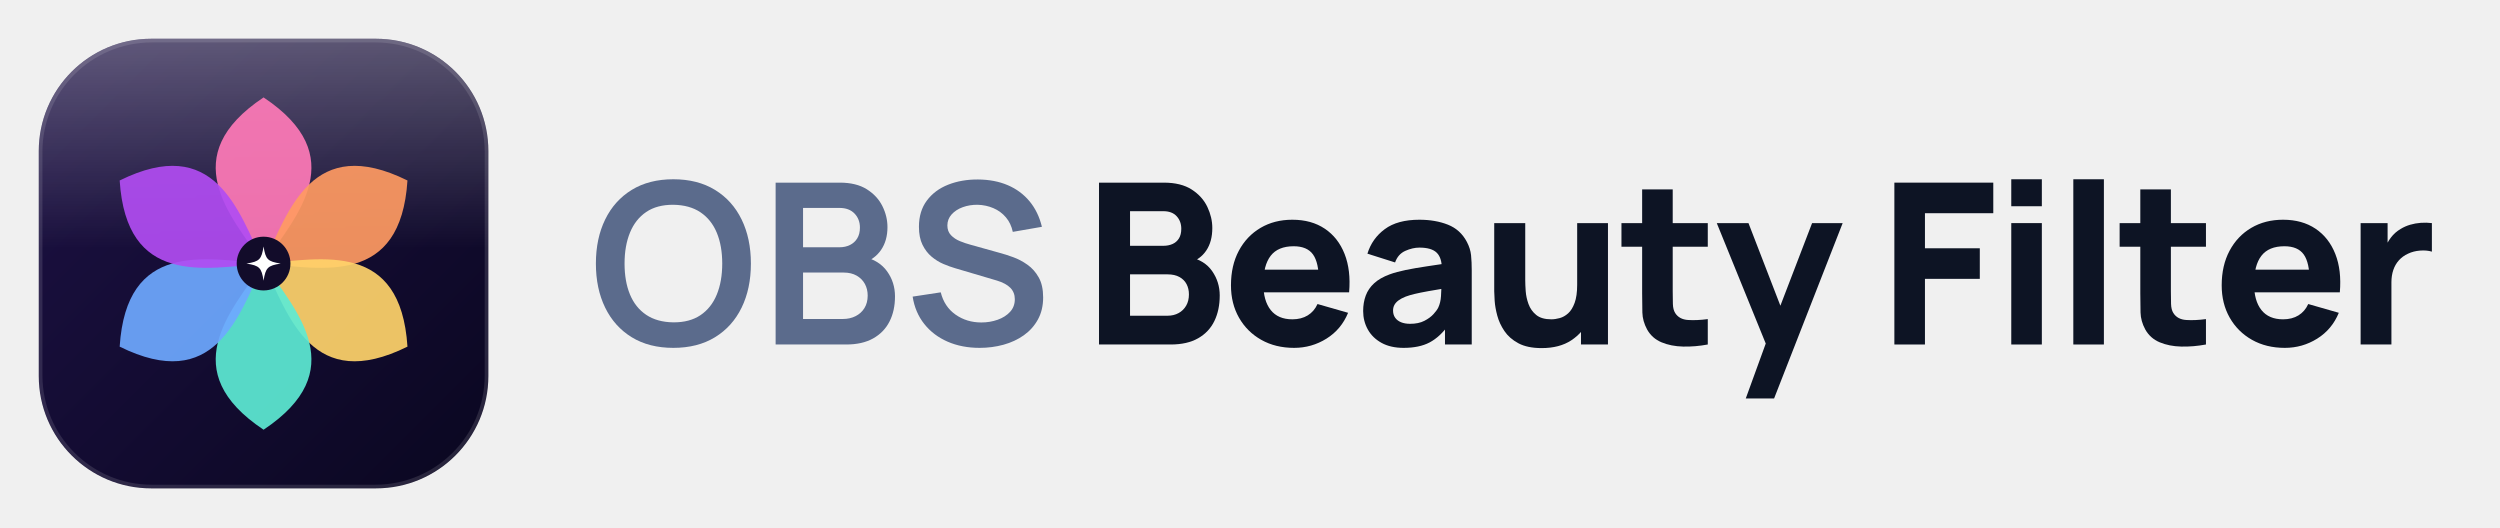
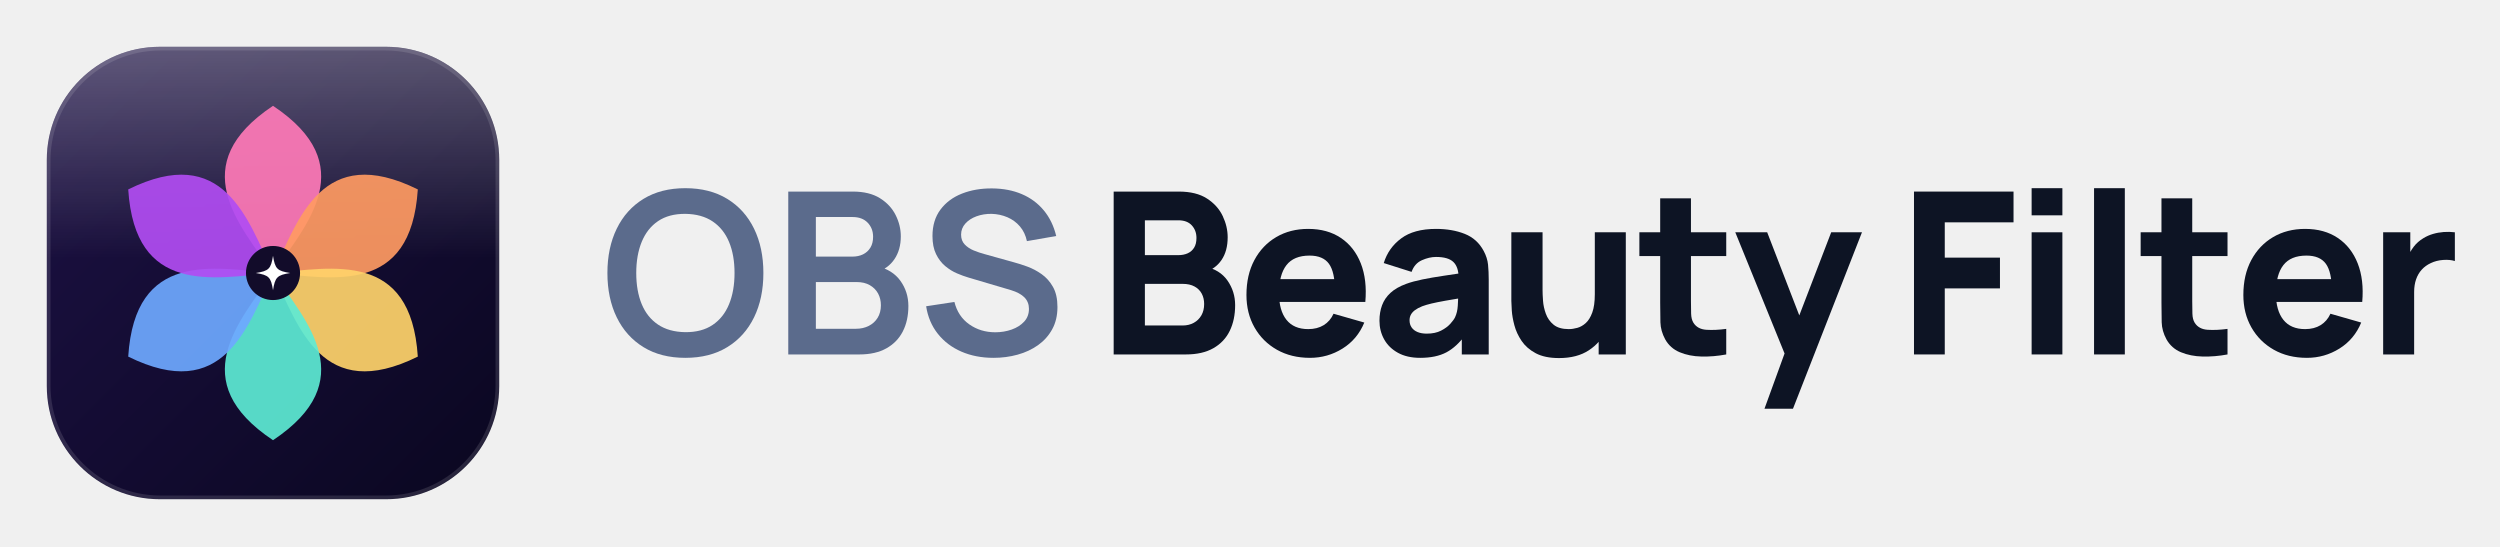
- <svg xmlns="http://www.w3.org/2000/svg" width="645" height="136" viewBox="0 0 645 136" role="img" aria-label="OBS Beauty Filter">
+ <svg xmlns="http://www.w3.org/2000/svg" width="641" height="140" viewBox="0 0 641 140" role="img" aria-label="OBS Beauty Filter">
  <defs>
    <linearGradient id="tile" x1="0" y1="0" x2="1" y2="1">
      <stop offset="0" stop-color="#1D1145" />
      <stop offset="1" stop-color="#0A0720" />
    </linearGradient>
    <linearGradient id="gloss" x1="0" y1="0" x2="0" y2="1">
      <stop offset="0" stop-color="#FFFFFF" stop-opacity="0.30" />
      <stop offset="1" stop-color="#FFFFFF" stop-opacity="0" />
    </linearGradient>
    <clipPath id="tileClip">
      <rect x="8" y="8" width="184" height="184" rx="46" />
    </clipPath>
  </defs>
-   <g transform="translate(10 10) scale(0.630435) translate(-8.0 -8.0)">
+   <g transform="translate(12 12) scale(0.630435) translate(-8.0 -8.0)">
    <rect x="8" y="8" width="184" height="184" rx="46" fill="url(#tile)" />
    <g clip-path="url(#tileClip)">
      <rect x="8" y="8" width="184" height="86" fill="url(#gloss)" />
    </g>
    <rect x="8.75" y="8.75" width="182.5" height="182.5" rx="45.5" fill="none" stroke="#FFFFFF" stroke-opacity="0.12" stroke-width="1.5" />
    <path d="M100 100 C114 80 136 56 100 32 C64 56 86 80 100 100 Z" fill="#FF7AB8" fill-opacity="0.92" transform="rotate(0 100 100)" />
    <path d="M100 100 C114 80 136 56 100 32 C64 56 86 80 100 100 Z" fill="#FF9A62" fill-opacity="0.92" transform="rotate(60 100 100)" />
    <path d="M100 100 C114 80 136 56 100 32 C64 56 86 80 100 100 Z" fill="#FFD36B" fill-opacity="0.92" transform="rotate(120 100 100)" />
    <path d="M100 100 C114 80 136 56 100 32 C64 56 86 80 100 100 Z" fill="#5EEAD4" fill-opacity="0.92" transform="rotate(180 100 100)" />
    <path d="M100 100 C114 80 136 56 100 32 C64 56 86 80 100 100 Z" fill="#6EA8FF" fill-opacity="0.92" transform="rotate(240 100 100)" />
    <path d="M100 100 C114 80 136 56 100 32 C64 56 86 80 100 100 Z" fill="#B14CF2" fill-opacity="0.92" transform="rotate(300 100 100)" />
    <circle cx="100" cy="100" r="11" fill="#120C2A" />
    <path d="M100 93 C100.84 98.32 101.68 99.16 107 100 C101.68 100.84 100.84 101.68 100 107 C99.16 101.68 98.32 100.84 93 100 C98.32 99.16 99.16 98.32 100 93 Z" fill="#FFFFFF" />
  </g>
-   <g transform="translate(152.000 88.880) scale(0.029 -0.029)" fill="#5B6B8C">
+   <g transform="translate(154.000 90.880) scale(0.029 -0.029)" fill="#5B6B8C">
    <path transform="translate(0.00 0)" d="M749 -30Q533 -30 379.0 64.5Q225 159 142.5 328.0Q60 497 60 720Q60 943 142.5 1112.0Q225 1281 379.0 1375.5Q533 1470 749 1470Q965 1470 1119.5 1375.5Q1274 1281 1356.5 1112.0Q1439 943 1439 720Q1439 497 1356.5 328.0Q1274 159 1119.5 64.5Q965 -30 749 -30ZM749 197Q894 196 990.5 261.0Q1087 326 1135.5 444.0Q1184 562 1184 720Q1184 878 1135.5 994.5Q1087 1111 990.5 1176.0Q894 1241 749 1243Q604 1244 508.0 1179.0Q412 1114 363.5 996.0Q315 878 315 720Q315 562 363.0 445.5Q411 329 507.5 264.0Q604 199 749 197Z" />
    <path transform="translate(1519.00 0)" d="M140 0V1440H711Q857 1440 950.5 1381.5Q1044 1323 1089.5 1232.0Q1135 1141 1135 1044Q1135 925 1078.5 842.0Q1022 759 925 730V780Q1061 749 1131.5 651.0Q1202 553 1202 428Q1202 300 1153.0 204.0Q1104 108 1007.5 54.0Q911 0 769 0ZM384 227H739Q802 227 852.0 252.5Q902 278 930.5 324.5Q959 371 959 435Q959 493 934.0 539.0Q909 585 861.0 612.5Q813 640 746 640H384ZM384 865H708Q760 865 801.0 885.0Q842 905 866.0 944.0Q890 983 890 1040Q890 1115 842.0 1165.0Q794 1215 708 1215H384Z" />
    <path transform="translate(2801.00 0)" d="M673 -30Q515 -30 388.5 25.0Q262 80 180.5 182.5Q99 285 77 426L327 464Q359 336 458.5 266.0Q558 196 688 196Q765 196 833.0 220.0Q901 244 943.5 290.0Q986 336 986 403Q986 433 976.0 458.5Q966 484 946.5 504.0Q927 524 896.5 540.5Q866 557 826 569L454 679Q406 693 350.5 716.5Q295 740 245.5 781.5Q196 823 164.5 887.5Q133 952 133 1047Q133 1186 203.5 1280.5Q274 1375 393.5 1422.0Q513 1469 659 1468Q807 1467 923.0 1417.5Q1039 1368 1117.0 1274.0Q1195 1180 1227 1047L968 1002Q952 1078 906.5 1131.5Q861 1185 795.5 1213.0Q730 1241 656 1243Q584 1244 522.5 1221.5Q461 1199 423.5 1157.0Q386 1115 386 1059Q386 1006 418.0 972.5Q450 939 497.5 919.5Q545 900 594 887L852 815Q905 801 971.0 777.0Q1037 753 1098.0 710.0Q1159 667 1198.5 597.0Q1238 527 1238 419Q1238 307 1191.5 222.5Q1145 138 1066.0 82.0Q987 26 885.5 -2.0Q784 -30 673 -30Z" />
  </g>
-   <g transform="translate(279.484 88.880) scale(0.029 -0.029)" fill="#0D1424">
+   <g transform="translate(281.484 90.880) scale(0.029 -0.029)" fill="#0D1424">
    <path transform="translate(0.00 0)" d="M140 0V1440H716Q870 1440 965.0 1378.5Q1060 1317 1104.0 1224.0Q1148 1131 1148 1036Q1148 915 1093.5 835.0Q1039 755 944 728V778Q1079 750 1146.5 653.0Q1214 556 1214 436Q1214 307 1166.5 209.0Q1119 111 1022.0 55.5Q925 0 778 0ZM416 256H750Q805 256 848.0 279.5Q891 303 915.5 345.5Q940 388 940 446Q940 497 919.0 537.0Q898 577 855.5 600.5Q813 624 750 624H416ZM416 878H712Q758 878 794.0 894.0Q830 910 851.0 943.5Q872 977 872 1030Q872 1096 831.0 1141.0Q790 1186 712 1186H416Z" />
    <path transform="translate(1234.00 0)" d="M642 -30Q476 -30 349.5 41.5Q223 113 151.5 238.5Q80 364 80 526Q80 703 150.0 834.0Q220 965 343.0 1037.5Q466 1110 626 1110Q796 1110 915.0 1030.0Q1034 950 1091.0 805.0Q1148 660 1131 464H862V564Q862 729 809.5 801.5Q757 874 638 874Q499 874 433.5 789.5Q368 705 368 540Q368 389 433.5 306.5Q499 224 626 224Q706 224 763.0 259.0Q820 294 850 360L1122 282Q1061 134 929.5 52.0Q798 -30 642 -30ZM284 464V666H1000V464Z" />
    <path transform="translate(2410.00 0)" d="M440 -30Q324 -30 243.5 14.5Q163 59 121.5 133.5Q80 208 80 298Q80 373 103.0 435.0Q126 497 177.5 544.5Q229 592 316 624Q376 646 459.0 663.0Q542 680 647.0 695.5Q752 711 878 730L780 676Q780 772 734.0 817.0Q688 862 580 862Q520 862 455.0 833.0Q390 804 364 730L118 808Q159 942 272.0 1026.0Q385 1110 580 1110Q723 1110 834.0 1066.0Q945 1022 1002 914Q1034 854 1040.0 794.0Q1046 734 1046 660V0H808V222L842 176Q763 67 671.5 18.5Q580 -30 440 -30ZM498 184Q573 184 624.5 210.5Q676 237 706.5 271.0Q737 305 748 328Q769 372 772.5 430.5Q776 489 776 528L856 508Q735 488 660.0 474.5Q585 461 539.0 450.0Q493 439 458 426Q418 410 393.5 391.5Q369 373 357.5 351.0Q346 329 346 302Q346 265 364.5 238.5Q383 212 417.0 198.0Q451 184 498 184Z" />
    <path transform="translate(3536.00 0)" d="M542 -32Q415 -32 335.0 11.0Q255 54 210.5 120.0Q166 186 147.0 257.5Q128 329 124.0 388.0Q120 447 120 474V1080H396V570Q396 533 400.0 475.5Q404 418 425.0 360.0Q446 302 493.5 263.0Q541 224 628 224Q663 224 703.0 235.0Q743 246 778.0 277.5Q813 309 835.5 370.5Q858 432 858 532L1014 458Q1014 330 962.0 218.0Q910 106 805.5 37.0Q701 -32 542 -32ZM892 0V358H858V1080H1132V0Z" />
    <path transform="translate(4768.00 0)" d="M788 0Q676 -21 568.5 -18.5Q461 -16 376.5 19.5Q292 55 248 134Q208 208 206.0 284.5Q204 361 204 458V1380H476V474Q476 411 477.5 360.5Q479 310 498 280Q534 223 613.0 218.0Q692 213 788 226ZM20 870V1080H788V870Z" />
    <path transform="translate(5616.00 0)" d="M278 -480 486 92 490 -76 20 1080H302L618 262H554L868 1080H1140L530 -480Z" />
    <path transform="translate(7076.00 0)" d="M140 0V1440H1020V1168H412V856H900V584H412V0Z" />
    <path transform="translate(8096.00 0)" d="M160 1230V1470H432V1230ZM160 0V1080H432V0Z" />
    <path transform="translate(8648.00 0)" d="M160 0V1470H432V0Z" />
    <path transform="translate(9200.00 0)" d="M788 0Q676 -21 568.5 -18.5Q461 -16 376.5 19.5Q292 55 248 134Q208 208 206.0 284.5Q204 361 204 458V1380H476V474Q476 411 477.5 360.5Q479 310 498 280Q534 223 613.0 218.0Q692 213 788 226ZM20 870V1080H788V870Z" />
    <path transform="translate(10048.00 0)" d="M642 -30Q476 -30 349.5 41.5Q223 113 151.5 238.5Q80 364 80 526Q80 703 150.0 834.0Q220 965 343.0 1037.5Q466 1110 626 1110Q796 1110 915.0 1030.0Q1034 950 1091.0 805.0Q1148 660 1131 464H862V564Q862 729 809.5 801.5Q757 874 638 874Q499 874 433.5 789.5Q368 705 368 540Q368 389 433.5 306.5Q499 224 626 224Q706 224 763.0 259.0Q820 294 850 360L1122 282Q1061 134 929.5 52.0Q798 -30 642 -30ZM284 464V666H1000V464Z" />
    <path transform="translate(11224.00 0)" d="M140 0V1080H380V816L354 850Q375 906 410.0 952.0Q445 998 496 1028Q535 1052 581.0 1065.5Q627 1079 676.0 1082.5Q725 1086 774 1080V826Q729 840 669.5 835.5Q610 831 562 808Q514 786 481.0 749.5Q448 713 431.0 663.5Q414 614 414 552V0Z" />
  </g>
</svg>
